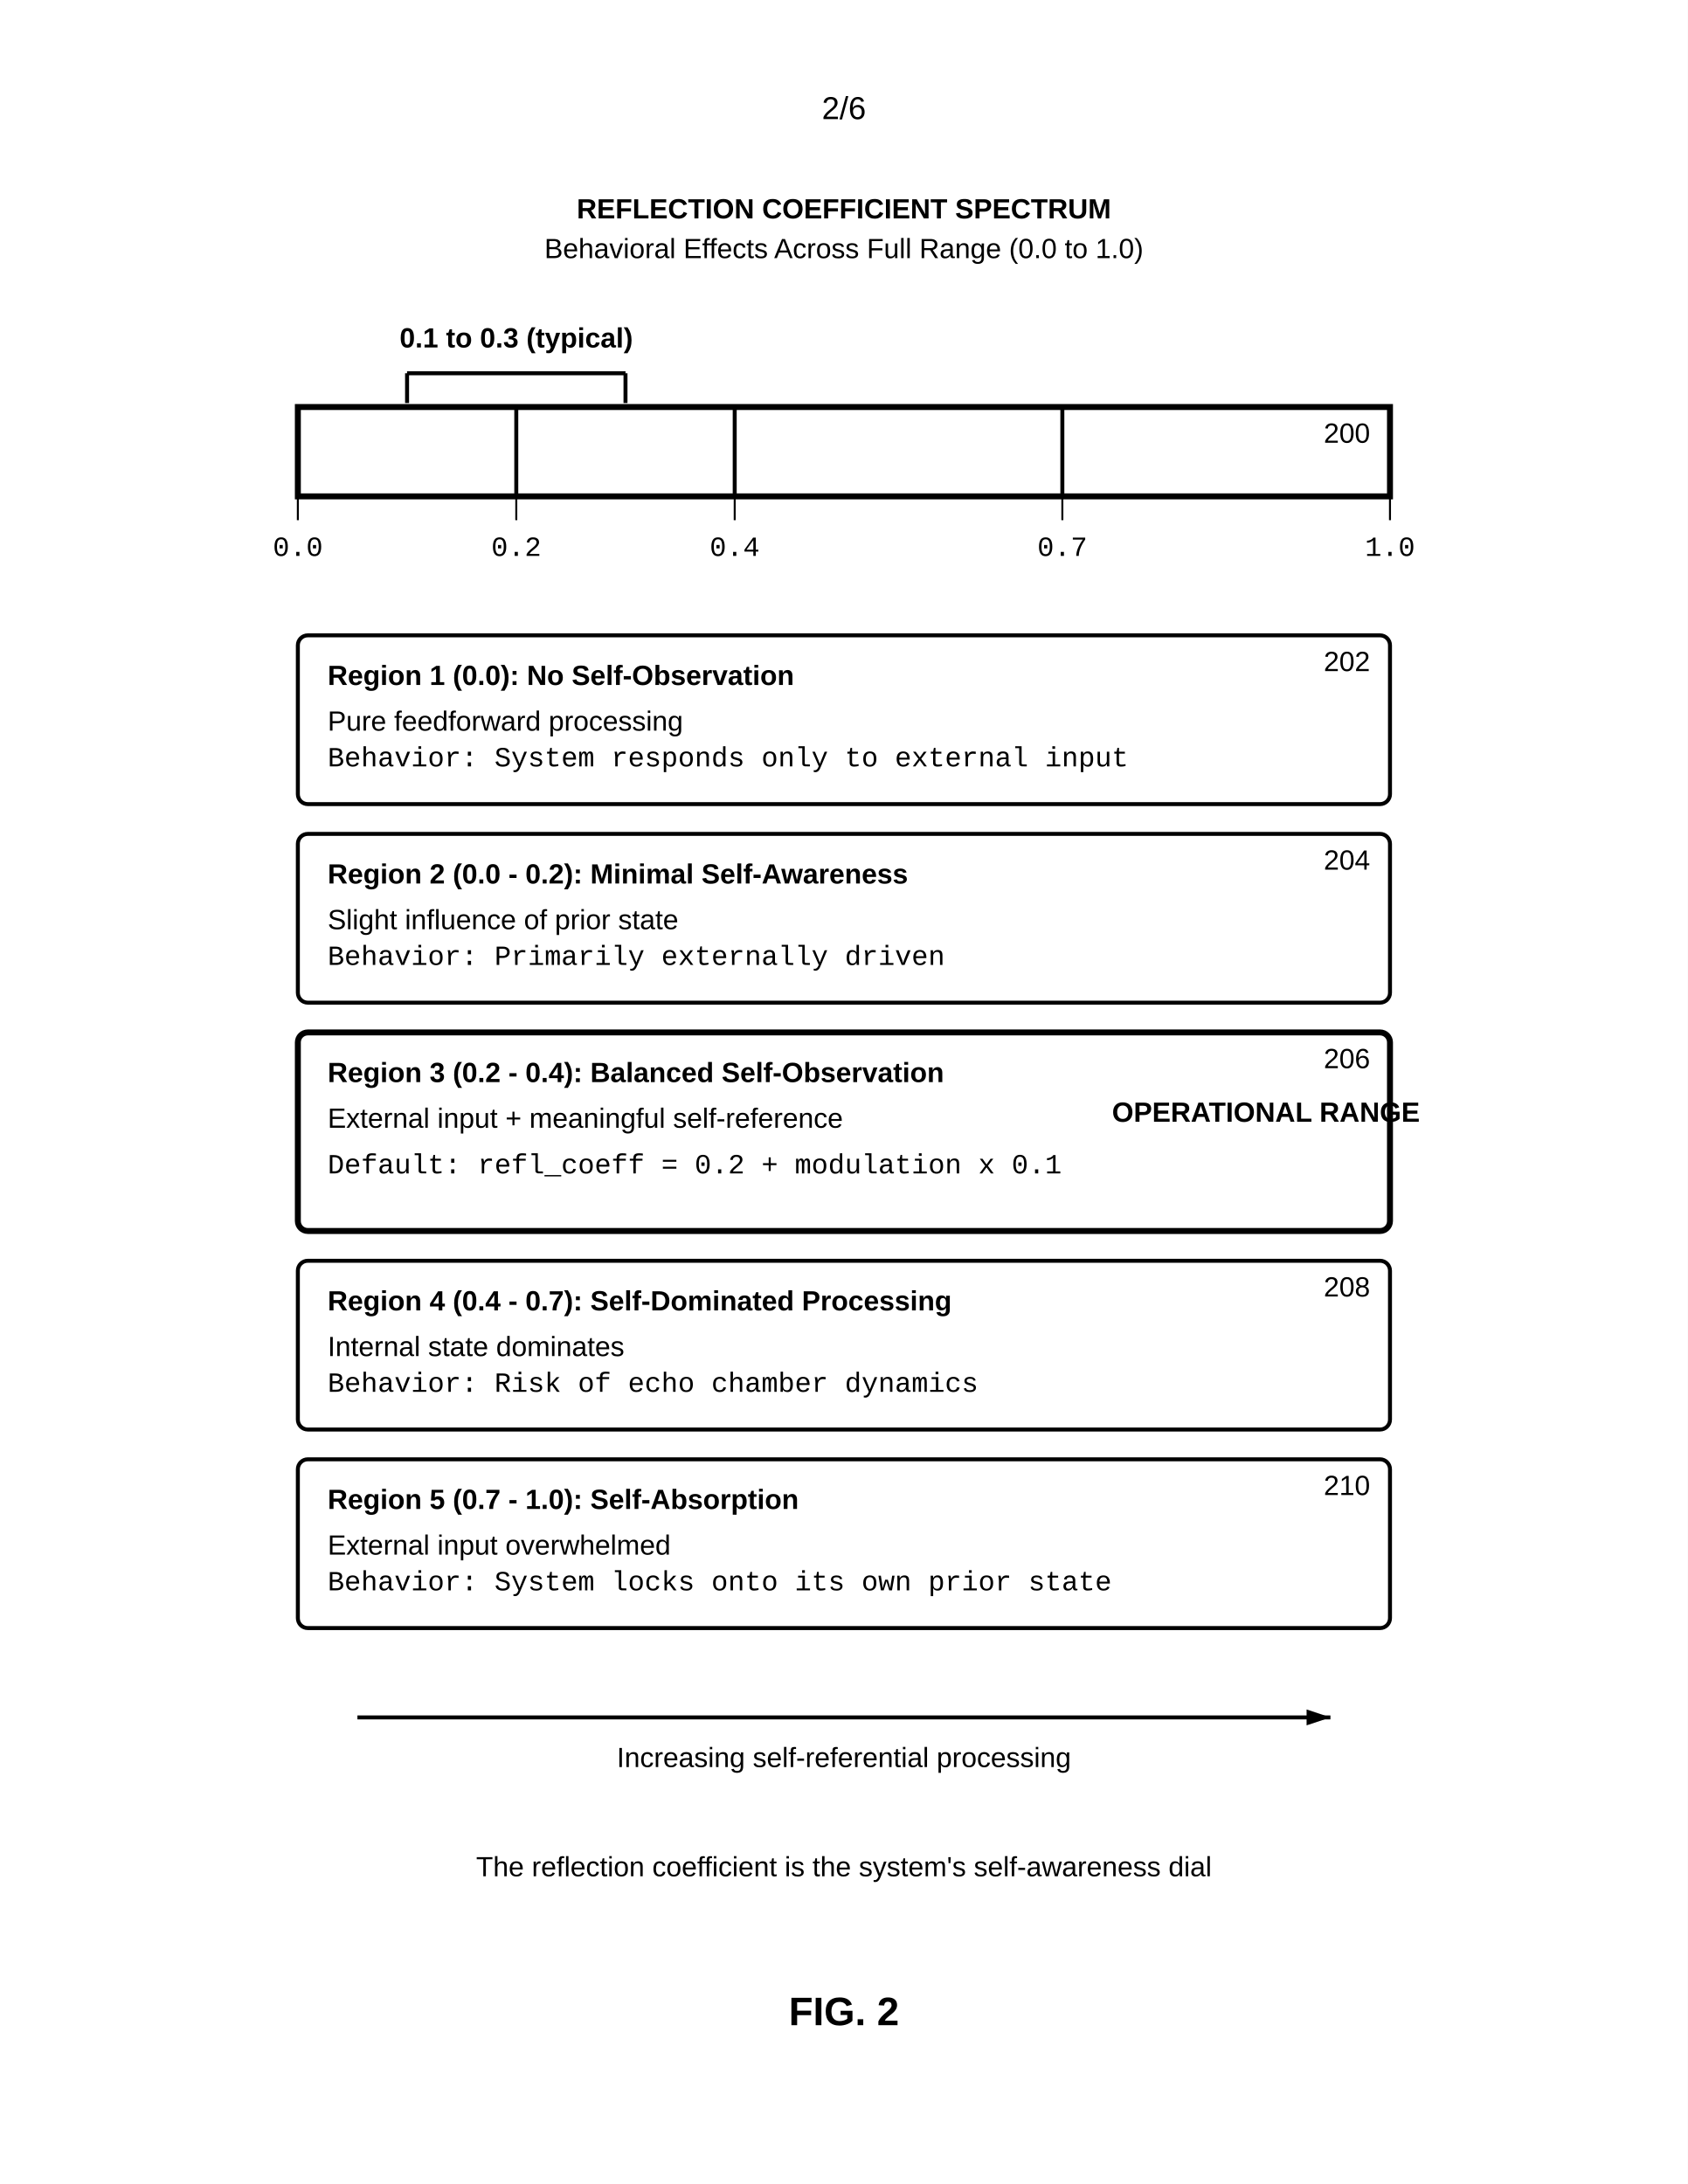
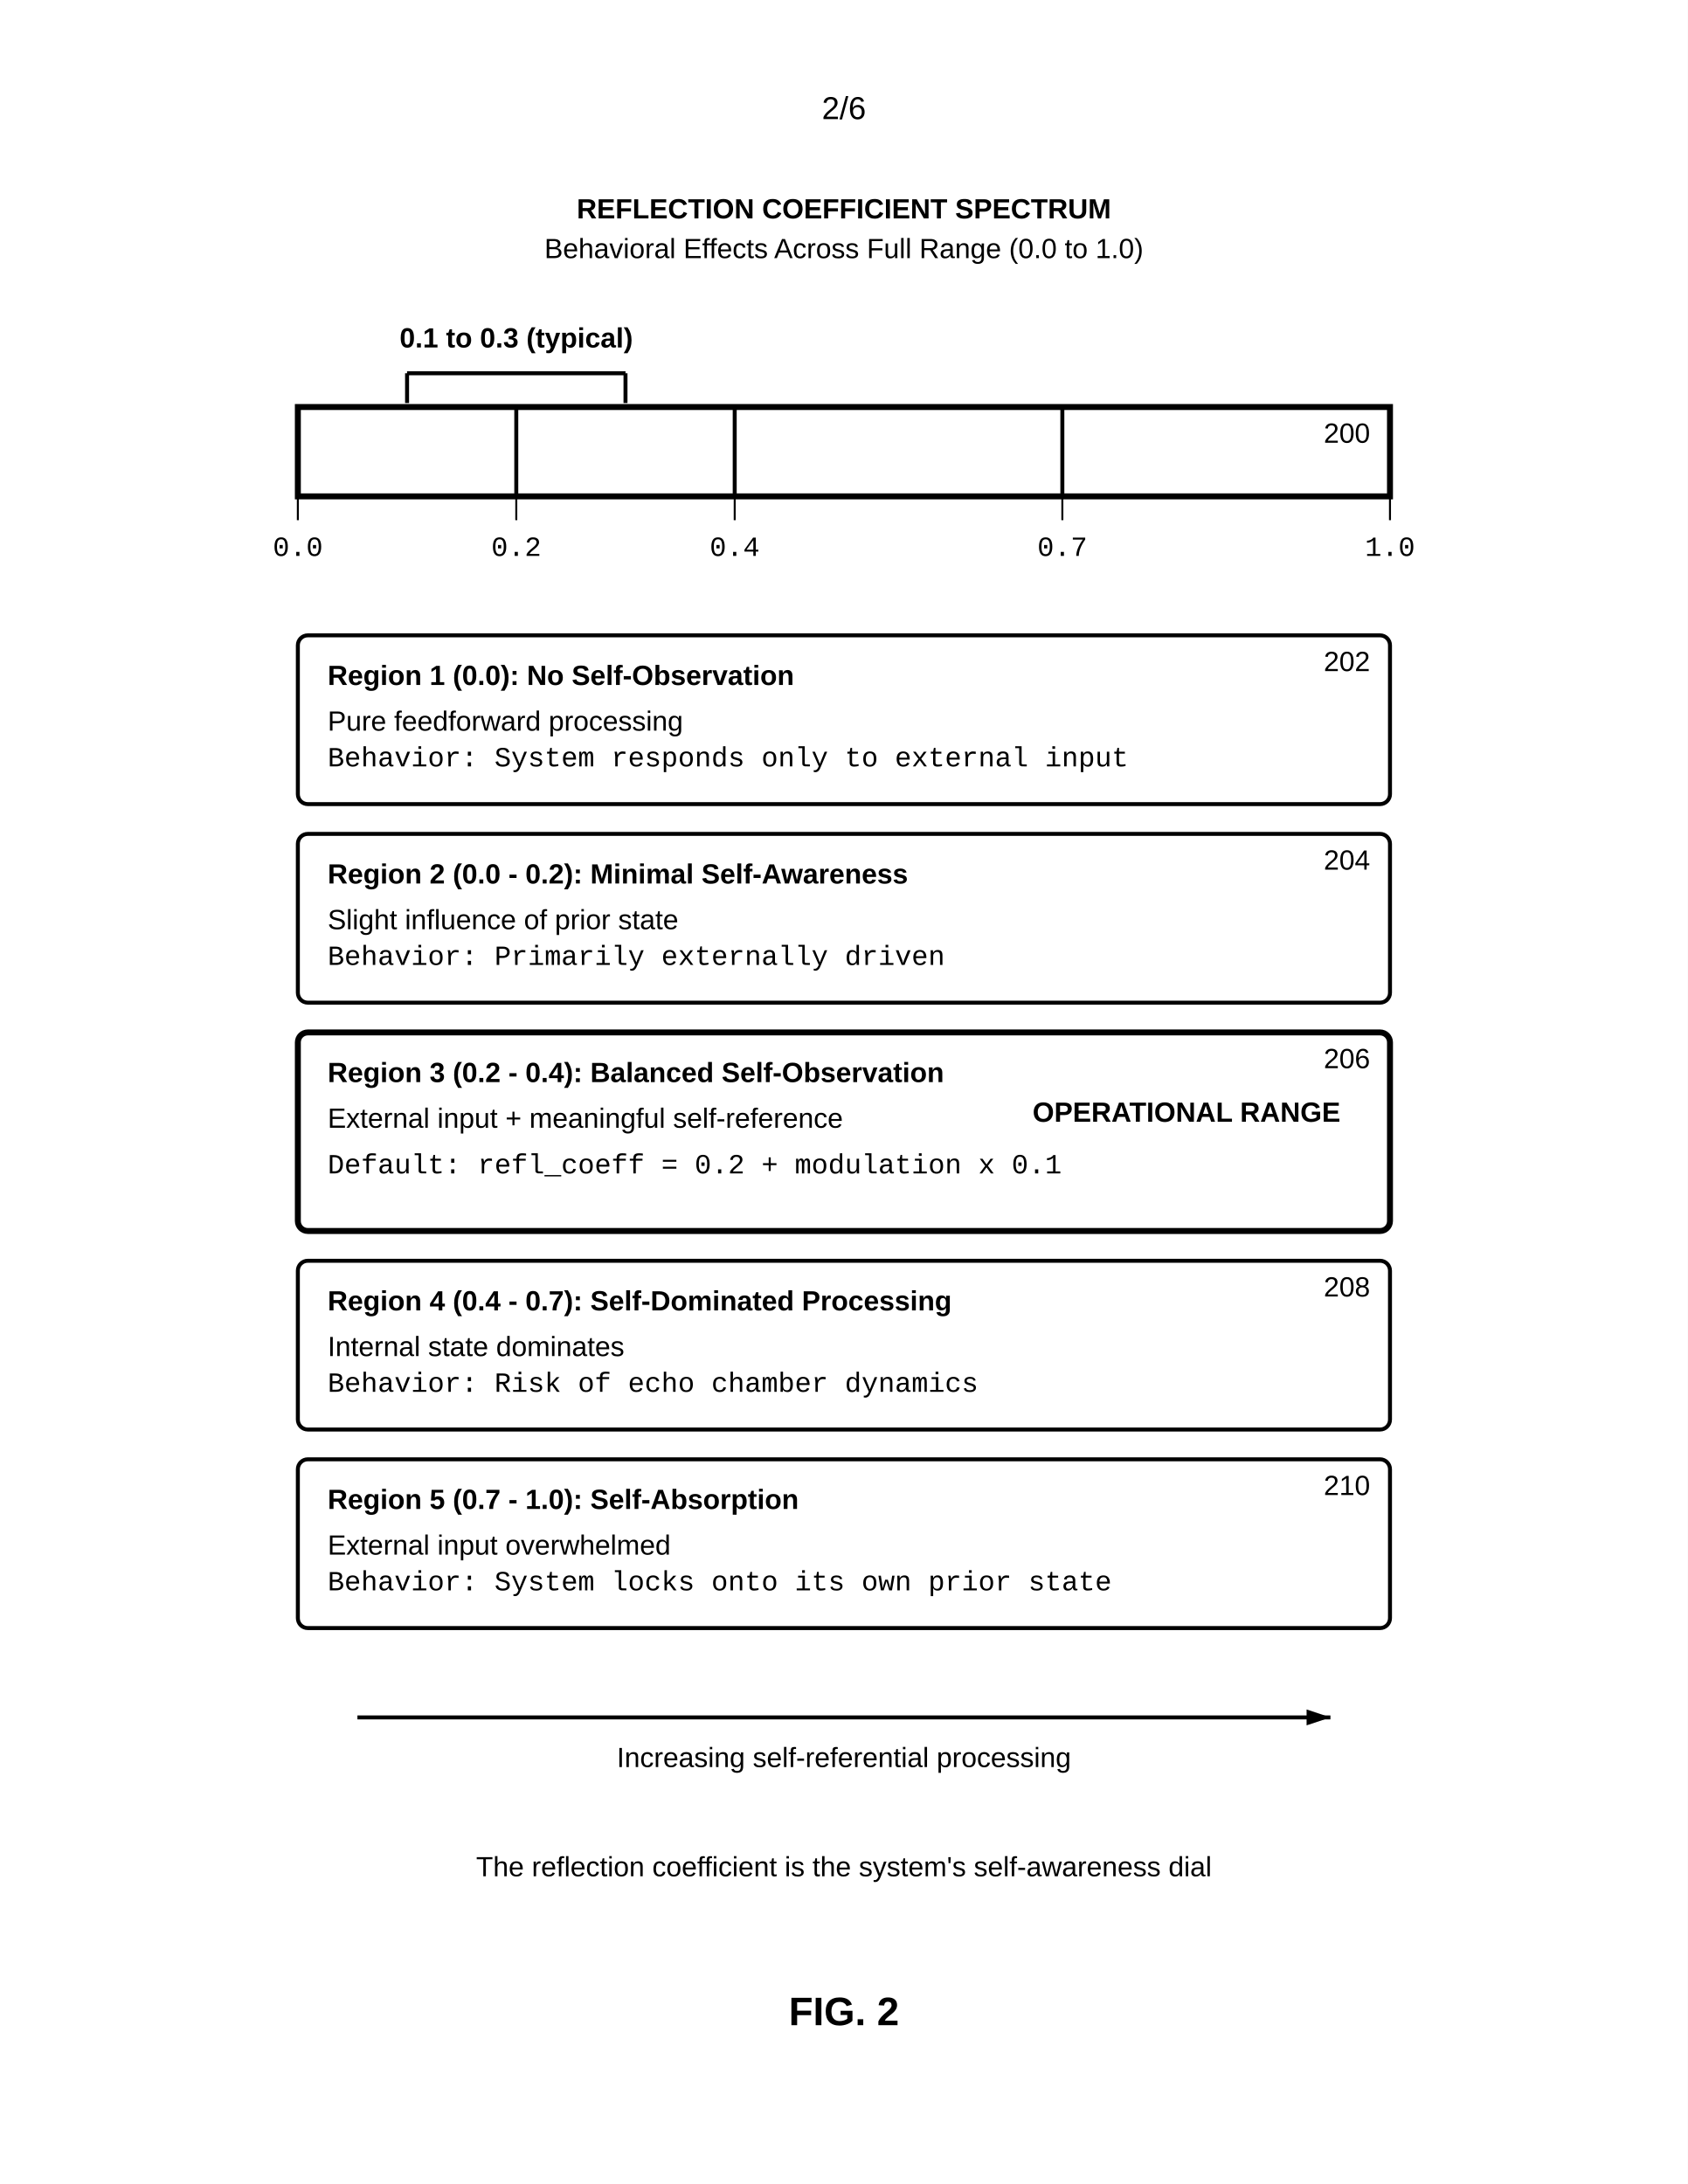
<svg xmlns="http://www.w3.org/2000/svg" width="8.5in" height="11in" viewBox="0 0 850 1100">
  <defs>
    <marker id="ah" markerWidth="6" markerHeight="4" refX="6" refY="2" orient="auto">
      <polygon points="0 0, 6 2, 0 4" fill="black" />
    </marker>
  </defs>
  <rect width="100%" height="100%" fill="white" />
  <text x="425" y="60" font-family="Arial, sans-serif" font-size="16" text-anchor="middle">2/6</text>
  <text x="425" y="110" font-family="Arial, sans-serif" font-size="14" font-weight="bold" text-anchor="middle">REFLECTION COEFFICIENT SPECTRUM</text>
  <text x="425" y="130" font-family="Arial, sans-serif" font-size="14" text-anchor="middle">Behavioral Effects Across Full Range (0.0 to 1.0)</text>
  <text x="260" y="175" font-family="Arial, sans-serif" font-size="14" font-weight="bold" text-anchor="middle">0.1 to 0.3 (typical)</text>
  <line x1="205" y1="188" x2="205" y2="203" stroke="black" stroke-width="2" />
  <line x1="205" y1="188" x2="315" y2="188" stroke="black" stroke-width="2" />
  <line x1="315" y1="188" x2="315" y2="203" stroke="black" stroke-width="2" />
  <rect x="150" y="205" width="550" height="45" rx="0" fill="none" stroke="black" stroke-width="3" />
  <text x="690" y="223" font-family="Arial, sans-serif" font-size="14" text-anchor="end">200</text>
  <line x1="260" y1="205" x2="260" y2="250" stroke="black" stroke-width="2" />
  <line x1="370" y1="205" x2="370" y2="250" stroke="black" stroke-width="2" />
  <line x1="535" y1="205" x2="535" y2="250" stroke="black" stroke-width="2" />
  <line x1="150" y1="250" x2="150" y2="262" stroke="black" stroke-width="1" />
  <text x="150" y="280" font-family="Courier New, monospace" font-size="14" text-anchor="middle">0.0</text>
  <line x1="260" y1="250" x2="260" y2="262" stroke="black" stroke-width="1" />
  <text x="260" y="280" font-family="Courier New, monospace" font-size="14" text-anchor="middle">0.2</text>
  <line x1="370" y1="250" x2="370" y2="262" stroke="black" stroke-width="1" />
  <text x="370" y="280" font-family="Courier New, monospace" font-size="14" text-anchor="middle">0.4</text>
  <line x1="535" y1="250" x2="535" y2="262" stroke="black" stroke-width="1" />
  <text x="535" y="280" font-family="Courier New, monospace" font-size="14" text-anchor="middle">0.7</text>
  <line x1="700" y1="250" x2="700" y2="262" stroke="black" stroke-width="1" />
  <text x="700" y="280" font-family="Courier New, monospace" font-size="14" text-anchor="middle">1.0</text>
  <rect x="150" y="320" width="550" height="85" rx="5" fill="none" stroke="black" stroke-width="2" />
  <text x="165" y="345" font-family="Arial, sans-serif" font-size="14" font-weight="bold" text-anchor="start">Region 1 (0.0): No Self-Observation</text>
  <text x="690" y="338" font-family="Arial, sans-serif" font-size="14" text-anchor="end">202</text>
  <text x="165" y="368" font-family="Arial, sans-serif" font-size="14" text-anchor="start">Pure feedforward processing</text>
  <text x="165" y="386" font-family="Courier New, monospace" font-size="14" text-anchor="start">Behavior: System responds only to external input</text>
  <rect x="150" y="420" width="550" height="85" rx="5" fill="none" stroke="black" stroke-width="2" />
  <text x="165" y="445" font-family="Arial, sans-serif" font-size="14" font-weight="bold" text-anchor="start">Region 2 (0.0 - 0.2): Minimal Self-Awareness</text>
  <text x="690" y="438" font-family="Arial, sans-serif" font-size="14" text-anchor="end">204</text>
  <text x="165" y="468" font-family="Arial, sans-serif" font-size="14" text-anchor="start">Slight influence of prior state</text>
  <text x="165" y="486" font-family="Courier New, monospace" font-size="14" text-anchor="start">Behavior: Primarily externally driven</text>
  <rect x="150" y="520" width="550" height="100" rx="5" fill="none" stroke="black" stroke-width="3" />
  <text x="165" y="545" font-family="Arial, sans-serif" font-size="14" font-weight="bold" text-anchor="start">Region 3 (0.2 - 0.4): Balanced Self-Observation</text>
-   <text x="560" y="565" font-family="Arial, sans-serif" font-size="14" font-weight="bold" text-anchor="start">OPERATIONAL RANGE</text>
+   <text x="520" y="565" font-family="Arial, sans-serif" font-size="14" font-weight="bold" text-anchor="start">OPERATIONAL RANGE</text>
  <text x="690" y="538" font-family="Arial, sans-serif" font-size="14" text-anchor="end">206</text>
  <text x="165" y="568" font-family="Arial, sans-serif" font-size="14" text-anchor="start">External input + meaningful self-reference</text>
  <text x="165" y="591" font-family="Courier New, monospace" font-size="14" text-anchor="start">Default: refl_coeff = 0.2 + modulation x 0.1</text>
  <rect x="150" y="635" width="550" height="85" rx="5" fill="none" stroke="black" stroke-width="2" />
  <text x="165" y="660" font-family="Arial, sans-serif" font-size="14" font-weight="bold" text-anchor="start">Region 4 (0.4 - 0.7): Self-Dominated Processing</text>
  <text x="690" y="653" font-family="Arial, sans-serif" font-size="14" text-anchor="end">208</text>
  <text x="165" y="683" font-family="Arial, sans-serif" font-size="14" text-anchor="start">Internal state dominates</text>
  <text x="165" y="701" font-family="Courier New, monospace" font-size="14" text-anchor="start">Behavior: Risk of echo chamber dynamics</text>
  <rect x="150" y="735" width="550" height="85" rx="5" fill="none" stroke="black" stroke-width="2" />
  <text x="165" y="760" font-family="Arial, sans-serif" font-size="14" font-weight="bold" text-anchor="start">Region 5 (0.7 - 1.0): Self-Absorption</text>
  <text x="690" y="753" font-family="Arial, sans-serif" font-size="14" text-anchor="end">210</text>
  <text x="165" y="783" font-family="Arial, sans-serif" font-size="14" text-anchor="start">External input overwhelmed</text>
  <text x="165" y="801" font-family="Courier New, monospace" font-size="14" text-anchor="start">Behavior: System locks onto its own prior state</text>
  <line x1="180" y1="865" x2="670" y2="865" stroke="black" stroke-width="2" marker-end="url(#ah)" />
  <text x="425" y="890" font-family="Arial, sans-serif" font-size="14" text-anchor="middle">Increasing self-referential processing</text>
  <text x="425" y="945" font-family="Arial, sans-serif" font-size="14" text-anchor="middle">The reflection coefficient is the system's self-awareness dial</text>
  <text x="425" y="1020" font-family="Arial, sans-serif" font-size="20" font-weight="bold" text-anchor="middle">FIG. 2</text>
</svg>
